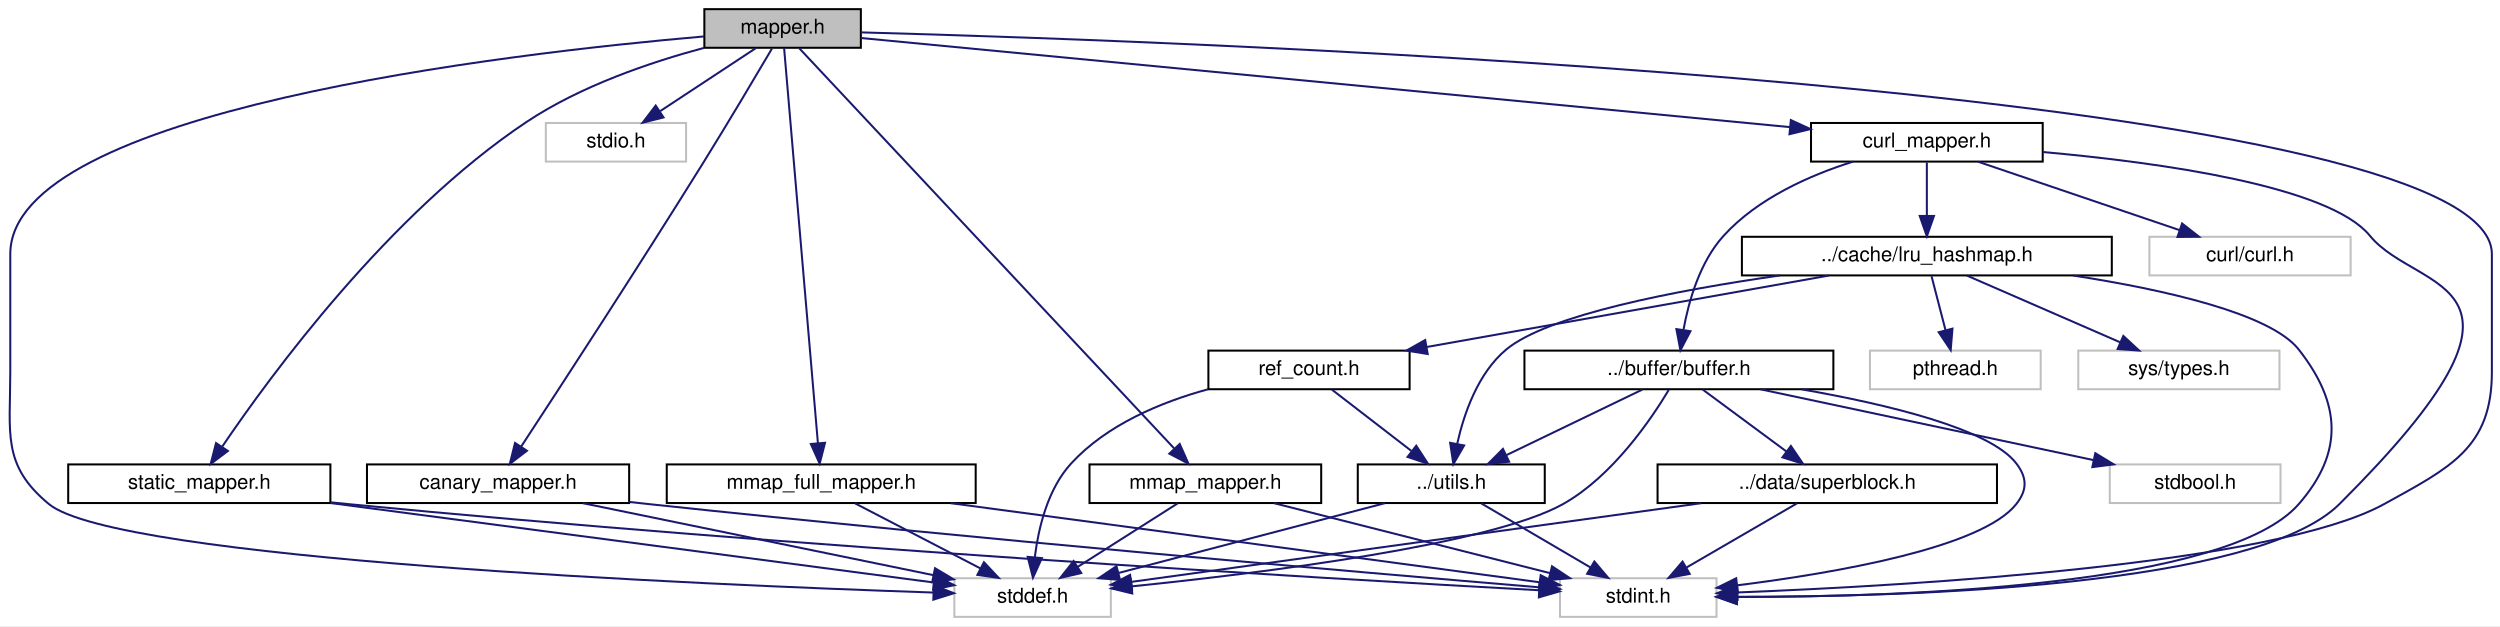
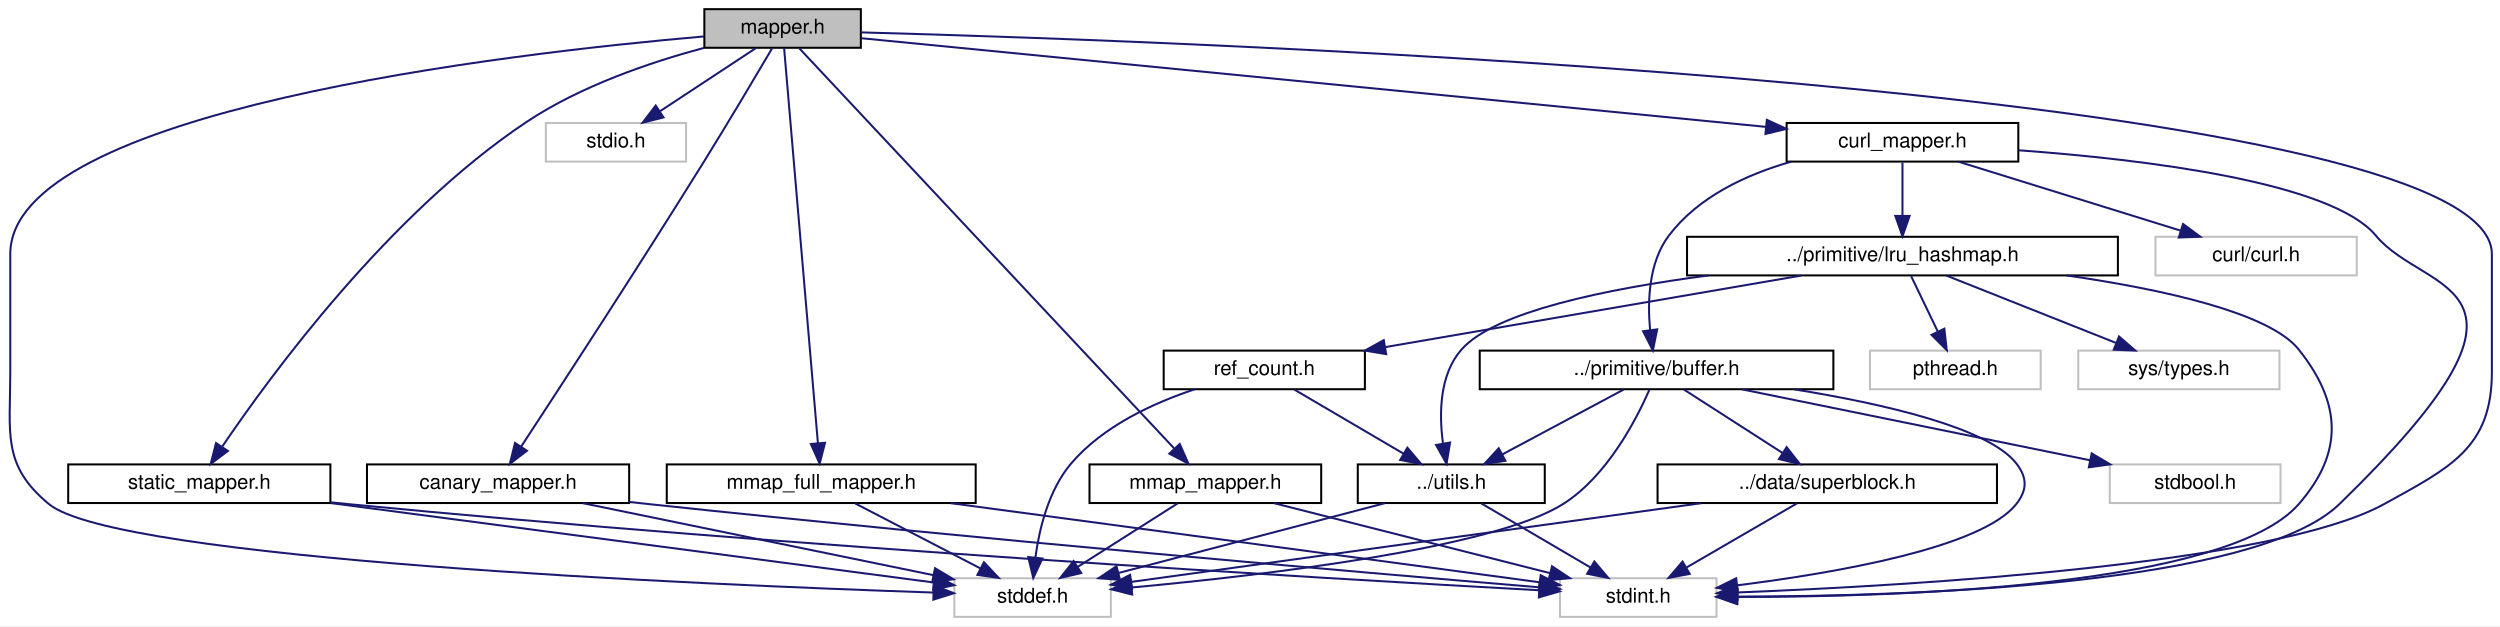
<svg xmlns="http://www.w3.org/2000/svg" xmlns:xlink="http://www.w3.org/1999/xlink" width="1230pt" height="308pt" viewBox="0.00 0.00 1230.06 308.00">
  <g id="graph0" class="graph" transform="scale(1 1) rotate(0) translate(4 304)">
    <polygon fill="white" stroke="transparent" points="-4,4 -4,-304 1226.06,-304 1226.06,4 -4,4" />
    <g id="node1" class="node">
      <g id="a_node1">
        <a xlink:title=" ">
          <polygon fill="#bfbfbf" stroke="black" points="342.56,-280.5 342.56,-299.5 419.56,-299.5 419.56,-280.5 342.56,-280.5" />
          <text text-anchor="middle" x="381.06" y="-287.5" font-family="Helvetica,sans-Serif" font-size="10.00">mapper.h</text>
        </a>
      </g>
    </g>
    <g id="node2" class="node">
      <g id="a_node2">
        <a xlink:title=" ">
          <polygon fill="white" stroke="#bfbfbf" points="465.56,-0.5 465.56,-19.5 542.56,-19.5 542.56,-0.5 465.56,-0.5" />
          <text text-anchor="middle" x="504.06" y="-7.5" font-family="Helvetica,sans-Serif" font-size="10.00">stddef.h</text>
        </a>
      </g>
    </g>
    <g id="edge1" class="edge">
      <path fill="none" stroke="midnightblue" d="M342.53,-286.09C245.92,-277.72 1.06,-249.57 1.06,-179 1.06,-179 1.06,-179 1.06,-121 1.06,-90.9 -3.17,-75.15 20.06,-56 53.16,-28.7 339.09,-16.38 455.28,-12.46" />
      <polygon fill="midnightblue" stroke="midnightblue" points="455.45,-15.96 465.33,-12.13 455.22,-8.96 455.45,-15.96" />
    </g>
    <g id="node3" class="node">
      <g id="a_node3">
        <a xlink:title=" ">
          <polygon fill="white" stroke="#bfbfbf" points="763.56,-0.5 763.56,-19.5 840.56,-19.5 840.56,-0.5 763.56,-0.5" />
          <text text-anchor="middle" x="802.06" y="-7.5" font-family="Helvetica,sans-Serif" font-size="10.00">stdint.h</text>
        </a>
      </g>
    </g>
    <g id="edge2" class="edge">
      <path fill="none" stroke="midnightblue" d="M419.65,-288.07C584.62,-283.61 1222.06,-261.05 1222.06,-179 1222.06,-179 1222.06,-179 1222.06,-121 1222.06,-83.72 1201.69,-74.01 1169.06,-56 1115.46,-26.41 937.98,-15.93 850.99,-12.51" />
      <polygon fill="midnightblue" stroke="midnightblue" points="850.97,-9.01 840.84,-12.13 850.7,-16.01 850.97,-9.01" />
    </g>
    <g id="node4" class="node">
      <g id="a_node4">
        <a xlink:title=" ">
          <polygon fill="white" stroke="#bfbfbf" points="264.56,-224.5 264.56,-243.5 333.56,-243.5 333.56,-224.5 264.56,-224.5" />
          <text text-anchor="middle" x="299.06" y="-231.5" font-family="Helvetica,sans-Serif" font-size="10.00">stdio.h</text>
        </a>
      </g>
    </g>
    <g id="edge3" class="edge">
      <path fill="none" stroke="midnightblue" d="M367.88,-280.32C355.21,-271.98 335.82,-259.21 320.85,-249.35" />
      <polygon fill="midnightblue" stroke="midnightblue" points="322.47,-246.23 312.2,-243.65 318.62,-252.08 322.47,-246.23" />
    </g>
    <g id="node5" class="node">
      <g id="a_node5">
        <a xlink:href="canary__mapper_8h.html" target="_top" xlink:title=" ">
          <polygon fill="white" stroke="black" points="176.56,-56.5 176.56,-75.5 305.56,-75.5 305.56,-56.5 176.56,-56.5" />
          <text text-anchor="middle" x="241.06" y="-63.5" font-family="Helvetica,sans-Serif" font-size="10.00">canary_mapper.h</text>
        </a>
      </g>
    </g>
    <g id="edge4" class="edge">
      <path fill="none" stroke="midnightblue" d="M375.84,-280.12C368.44,-267.55 354.42,-243.9 342.06,-224 310.24,-172.81 271.35,-113.14 252.45,-84.32" />
      <polygon fill="midnightblue" stroke="midnightblue" points="255.26,-82.23 246.85,-75.79 249.41,-86.07 255.26,-82.23" />
    </g>
    <g id="node6" class="node">
      <g id="a_node6">
        <a xlink:href="curl__mapper_8h.html" target="_top" xlink:title=" ">
-           <polygon fill="white" stroke="black" points="887.06,-224.5 887.06,-243.5 1001.06,-243.5 1001.06,-224.5 887.06,-224.5" />
-           <text text-anchor="middle" x="944.06" y="-231.5" font-family="Helvetica,sans-Serif" font-size="10.00">curl_mapper.h</text>
+           <polygon fill="white" stroke="black" points="875.06,-224.5 875.06,-243.5 989.06,-243.5 989.06,-224.5 875.06,-224.5" />
+           <text text-anchor="middle" x="932.06" y="-231.5" font-family="Helvetica,sans-Serif" font-size="10.00">curl_mapper.h</text>
        </a>
      </g>
    </g>
    <g id="edge7" class="edge">
-       <path fill="none" stroke="midnightblue" d="M419.75,-285.29C514.26,-276.22 757.77,-252.87 876.69,-241.46" />
-       <polygon fill="midnightblue" stroke="midnightblue" points="877.14,-244.93 886.76,-240.5 876.47,-237.97 877.14,-244.93" />
+       <path fill="none" stroke="midnightblue" d="M419.8,-285.2C512.54,-276.11 748.19,-253.02 864.72,-241.6" />
+       <polygon fill="midnightblue" stroke="midnightblue" points="865.32,-245.06 874.93,-240.6 864.64,-238.09 865.32,-245.06" />
    </g>
    <g id="node16" class="node">
      <g id="a_node16">
        <a xlink:href="mmap__full__mapper_8h.html" target="_top" xlink:title=" ">
          <polygon fill="white" stroke="black" points="324.06,-56.5 324.06,-75.5 476.06,-75.5 476.06,-56.5 324.06,-56.5" />
          <text text-anchor="middle" x="400.06" y="-63.5" font-family="Helvetica,sans-Serif" font-size="10.00">mmap_full_mapper.h</text>
        </a>
      </g>
    </g>
    <g id="edge28" class="edge">
      <path fill="none" stroke="midnightblue" d="M381.8,-280.3C384.6,-247.63 394.5,-131.87 398.43,-85.96" />
      <polygon fill="midnightblue" stroke="midnightblue" points="401.93,-86.15 399.29,-75.88 394.95,-85.55 401.93,-86.15" />
    </g>
    <g id="node17" class="node">
      <g id="a_node17">
        <a xlink:href="mmap__mapper_8h.html" target="_top" xlink:title=" ">
          <polygon fill="white" stroke="black" points="532.06,-56.5 532.06,-75.5 646.06,-75.5 646.06,-56.5 532.06,-56.5" />
          <text text-anchor="middle" x="589.06" y="-63.5" font-family="Helvetica,sans-Serif" font-size="10.00">mmap_mapper.h</text>
        </a>
      </g>
    </g>
    <g id="edge31" class="edge">
      <path fill="none" stroke="midnightblue" d="M389.21,-280.3C420.4,-247.01 532.44,-127.42 573.68,-83.41" />
      <polygon fill="midnightblue" stroke="midnightblue" points="576.45,-85.57 580.73,-75.88 571.34,-80.79 576.45,-85.57" />
    </g>
    <g id="node18" class="node">
      <g id="a_node18">
        <a xlink:href="static__mapper_8h.html" target="_top" xlink:title=" ">
          <polygon fill="white" stroke="black" points="29.56,-56.5 29.56,-75.5 158.56,-75.5 158.56,-56.5 29.56,-56.5" />
          <text text-anchor="middle" x="94.06" y="-63.5" font-family="Helvetica,sans-Serif" font-size="10.00">static_mapper.h</text>
        </a>
      </g>
    </g>
    <g id="edge34" class="edge">
      <path fill="none" stroke="midnightblue" d="M342.42,-280.46C316.26,-273.46 281.73,-261.78 255.06,-244 187.44,-198.94 129.15,-119.4 105.42,-84.38" />
      <polygon fill="midnightblue" stroke="midnightblue" points="108.12,-82.12 99.66,-75.75 102.3,-86.01 108.12,-82.12" />
    </g>
    <g id="edge5" class="edge">
      <path fill="none" stroke="midnightblue" d="M282.73,-56.44C329.61,-46.82 405.68,-31.2 455.29,-21.01" />
      <polygon fill="midnightblue" stroke="midnightblue" points="456.06,-24.43 465.15,-18.99 454.65,-17.57 456.06,-24.43" />
    </g>
    <g id="edge6" class="edge">
      <path fill="none" stroke="midnightblue" d="M305.62,-57.04C308.81,-56.68 311.97,-56.33 315.06,-56 475.29,-38.86 665.6,-22.4 753.33,-15.03" />
      <polygon fill="midnightblue" stroke="midnightblue" points="753.83,-18.5 763.51,-14.18 753.25,-11.53 753.83,-18.5" />
    </g>
    <g id="edge27" class="edge">
-       <path fill="none" stroke="midnightblue" d="M1001.06,-229.21C1058.71,-224.06 1142.1,-212.49 1162.06,-188 1185.72,-158.95 1259.59,-168.15 1147.06,-56 1106.39,-15.48 935.93,-10.32 850.82,-10.35" />
-       <polygon fill="midnightblue" stroke="midnightblue" points="850.63,-6.85 840.64,-10.38 850.65,-13.85 850.63,-6.85" />
+       <path fill="none" stroke="midnightblue" d="M989.3,-230.06C1050.95,-225.56 1143.19,-214.49 1165.06,-188 1189.6,-158.27 1260.83,-166.45 1147.06,-56 1105.92,-16.07 936.09,-10.61 851.04,-10.46" />
+       <polygon fill="midnightblue" stroke="midnightblue" points="850.85,-6.96 840.86,-10.47 850.86,-13.96 850.85,-6.96" />
    </g>
    <g id="node7" class="node">
      <g id="a_node7">
        <a xlink:href="buffer_8h.html" target="_top" xlink:title=" ">
-           <polygon fill="white" stroke="black" points="746.06,-112.5 746.06,-131.5 898.06,-131.5 898.06,-112.5 746.06,-112.5" />
-           <text text-anchor="middle" x="822.06" y="-119.5" font-family="Helvetica,sans-Serif" font-size="10.00">../buffer/buffer.h</text>
+           <polygon fill="white" stroke="black" points="724.06,-112.5 724.06,-131.5 898.06,-131.5 898.06,-112.5 724.06,-112.5" />
+           <text text-anchor="middle" x="811.06" y="-119.5" font-family="Helvetica,sans-Serif" font-size="10.00">../primitive/buffer.h</text>
        </a>
      </g>
    </g>
    <g id="edge8" class="edge">
-       <path fill="none" stroke="midnightblue" d="M907.8,-224.5C886.61,-217.82 860.82,-206.47 844.06,-188 832.43,-175.19 826.91,-156.01 824.32,-141.79" />
-       <polygon fill="midnightblue" stroke="midnightblue" points="827.75,-141.05 822.8,-131.68 820.82,-142.09 827.75,-141.05" />
+       <path fill="none" stroke="midnightblue" d="M877.23,-224.43C855.09,-218.1 831.43,-207.1 817.06,-188 807.16,-174.85 806.56,-155.71 807.89,-141.6" />
+       <polygon fill="midnightblue" stroke="midnightblue" points="811.38,-141.95 809.24,-131.58 804.44,-141.03 811.38,-141.95" />
    </g>
    <g id="node11" class="node">
      <g id="a_node11">
        <a xlink:href="lru__hashmap_8h.html" target="_top" xlink:title=" ">
-           <polygon fill="white" stroke="black" points="853.06,-168.5 853.06,-187.5 1035.06,-187.5 1035.06,-168.5 853.06,-168.5" />
-           <text text-anchor="middle" x="944.06" y="-175.5" font-family="Helvetica,sans-Serif" font-size="10.00">../cache/lru_hashmap.h</text>
+           <polygon fill="white" stroke="black" points="826.06,-168.5 826.06,-187.5 1038.06,-187.5 1038.06,-168.5 826.06,-168.5" />
+           <text text-anchor="middle" x="932.06" y="-175.5" font-family="Helvetica,sans-Serif" font-size="10.00">../primitive/lru_hashmap.h</text>
        </a>
      </g>
    </g>
    <g id="edge18" class="edge">
-       <path fill="none" stroke="midnightblue" d="M944.06,-224.08C944.06,-217.01 944.06,-206.86 944.06,-197.99" />
-       <polygon fill="midnightblue" stroke="midnightblue" points="947.56,-197.75 944.06,-187.75 940.56,-197.75 947.56,-197.75" />
+       <path fill="none" stroke="midnightblue" d="M932.06,-224.08C932.06,-217.01 932.06,-206.86 932.06,-197.99" />
+       <polygon fill="midnightblue" stroke="midnightblue" points="935.56,-197.75 932.06,-187.75 928.56,-197.75 935.56,-197.75" />
    </g>
    <g id="node15" class="node">
      <g id="a_node15">
        <a xlink:title=" ">
-           <polygon fill="white" stroke="#bfbfbf" points="1053.56,-168.5 1053.56,-187.5 1152.56,-187.5 1152.56,-168.5 1053.56,-168.5" />
-           <text text-anchor="middle" x="1103.06" y="-175.5" font-family="Helvetica,sans-Serif" font-size="10.00">curl/curl.h</text>
+           <polygon fill="white" stroke="#bfbfbf" points="1056.56,-168.5 1056.56,-187.5 1155.56,-187.5 1155.56,-168.5 1056.56,-168.5" />
+           <text text-anchor="middle" x="1106.06" y="-175.5" font-family="Helvetica,sans-Serif" font-size="10.00">curl/curl.h</text>
        </a>
      </g>
    </g>
    <g id="edge26" class="edge">
-       <path fill="none" stroke="midnightblue" d="M969.25,-224.44C996,-215.36 1038.46,-200.94 1068.36,-190.78" />
-       <polygon fill="midnightblue" stroke="midnightblue" points="1069.64,-194.05 1077.98,-187.52 1067.38,-187.42 1069.64,-194.05" />
+       <path fill="none" stroke="midnightblue" d="M959.63,-224.44C989.15,-215.28 1036.17,-200.69 1068.94,-190.52" />
+       <polygon fill="midnightblue" stroke="midnightblue" points="1070.1,-193.82 1078.61,-187.52 1068.03,-187.14 1070.1,-193.82" />
    </g>
    <g id="edge16" class="edge">
-       <path fill="none" stroke="midnightblue" d="M817.06,-112.14C808.46,-97.78 789.41,-69.65 765.06,-56 729.5,-36.08 618.04,-22.17 552.84,-15.5" />
-       <polygon fill="midnightblue" stroke="midnightblue" points="553.1,-12.01 542.8,-14.49 552.4,-18.97 553.1,-12.01" />
+       <path fill="none" stroke="midnightblue" d="M807.5,-112.16C801.23,-97.82 786.8,-69.72 765.06,-56 730.54,-34.22 618.41,-21.01 552.89,-14.96" />
+       <polygon fill="midnightblue" stroke="midnightblue" points="553.07,-11.46 542.79,-14.05 552.44,-18.43 553.07,-11.46" />
    </g>
    <g id="edge17" class="edge">
-       <path fill="none" stroke="midnightblue" d="M882.51,-112.43C924.45,-105.1 975.04,-93.02 988.06,-76 993.46,-68.94 993.55,-62.99 988.06,-56 971.27,-34.67 900.15,-22.24 850.89,-16.03" />
+       <path fill="none" stroke="midnightblue" d="M878.75,-112.45C922.77,-105.34 974.43,-93.52 988.06,-76 993.51,-68.98 993.55,-62.99 988.06,-56 971.27,-34.67 900.15,-22.24 850.89,-16.03" />
      <polygon fill="midnightblue" stroke="midnightblue" points="851.08,-12.53 840.74,-14.8 850.24,-19.48 851.08,-12.53" />
    </g>
    <g id="node8" class="node">
      <g id="a_node8">
        <a xlink:href="utils_8h.html" target="_top" xlink:title=" ">
          <polygon fill="white" stroke="black" points="664.06,-56.5 664.06,-75.5 756.06,-75.5 756.06,-56.5 664.06,-56.5" />
          <text text-anchor="middle" x="710.06" y="-63.5" font-family="Helvetica,sans-Serif" font-size="10.00">../utils.h</text>
        </a>
      </g>
    </g>
    <g id="edge9" class="edge">
-       <path fill="none" stroke="midnightblue" d="M804.06,-112.32C786.02,-103.62 758.01,-90.12 737.25,-80.11" />
-       <polygon fill="midnightblue" stroke="midnightblue" points="738.53,-76.84 728.01,-75.65 735.49,-83.15 738.53,-76.84" />
+       <path fill="none" stroke="midnightblue" d="M794.83,-112.32C778.7,-103.7 753.76,-90.36 735.09,-80.39" />
+       <polygon fill="midnightblue" stroke="midnightblue" points="736.71,-77.28 726.24,-75.65 733.41,-83.46 736.71,-77.28" />
    </g>
    <g id="node9" class="node">
      <g id="a_node9">
        <a xlink:href="superblock_8h.html" target="_top" xlink:title=" ">
          <polygon fill="white" stroke="black" points="811.56,-56.5 811.56,-75.5 978.56,-75.5 978.56,-56.5 811.56,-56.5" />
          <text text-anchor="middle" x="895.06" y="-63.5" font-family="Helvetica,sans-Serif" font-size="10.00">../data/superblock.h</text>
        </a>
      </g>
    </g>
    <g id="edge12" class="edge">
-       <path fill="none" stroke="midnightblue" d="M833.78,-112.32C844.89,-104.11 861.8,-91.6 875.04,-81.81" />
-       <polygon fill="midnightblue" stroke="midnightblue" points="877.16,-84.59 883.11,-75.83 872.99,-78.97 877.16,-84.59" />
+       <path fill="none" stroke="midnightblue" d="M824.55,-112.32C837.65,-103.9 857.77,-90.97 873.16,-81.07" />
+       <polygon fill="midnightblue" stroke="midnightblue" points="875.07,-84.01 881.59,-75.65 871.29,-78.12 875.07,-84.01" />
    </g>
    <g id="node10" class="node">
      <g id="a_node10">
        <a xlink:title=" ">
          <polygon fill="white" stroke="#bfbfbf" points="1034.06,-56.5 1034.06,-75.5 1118.06,-75.5 1118.06,-56.5 1034.06,-56.5" />
          <text text-anchor="middle" x="1076.06" y="-63.5" font-family="Helvetica,sans-Serif" font-size="10.00">stdbool.h</text>
        </a>
      </g>
    </g>
    <g id="edge15" class="edge">
-       <path fill="none" stroke="midnightblue" d="M862.3,-112.44C906.7,-103 978.21,-87.8 1026.14,-77.61" />
-       <polygon fill="midnightblue" stroke="midnightblue" points="1026.94,-81.02 1036,-75.52 1025.49,-74.17 1026.94,-81.02" />
+       <path fill="none" stroke="midnightblue" d="M853.05,-112.44C899.47,-102.98 974.28,-87.74 1024.3,-77.55" />
+       <polygon fill="midnightblue" stroke="midnightblue" points="1025.16,-80.94 1034.26,-75.52 1023.76,-74.08 1025.16,-80.94" />
    </g>
    <g id="edge10" class="edge">
      <path fill="none" stroke="midnightblue" d="M677.41,-56.44C642.01,-47.16 585.35,-32.31 546.5,-22.13" />
      <polygon fill="midnightblue" stroke="midnightblue" points="547.1,-18.67 536.54,-19.52 545.33,-25.44 547.1,-18.67" />
    </g>
    <g id="edge11" class="edge">
      <path fill="none" stroke="midnightblue" d="M724.84,-56.32C739.32,-47.82 761.63,-34.73 778.55,-24.8" />
      <polygon fill="midnightblue" stroke="midnightblue" points="780.46,-27.74 787.31,-19.65 776.91,-21.7 780.46,-27.74" />
    </g>
    <g id="edge13" class="edge">
      <path fill="none" stroke="midnightblue" d="M833.1,-56.44C755.31,-45.7 623.5,-27.5 552.61,-17.71" />
      <polygon fill="midnightblue" stroke="midnightblue" points="552.99,-14.23 542.61,-16.32 552.04,-21.16 552.99,-14.23" />
    </g>
    <g id="edge14" class="edge">
      <path fill="none" stroke="midnightblue" d="M880.11,-56.32C865.47,-47.82 842.92,-34.73 825.82,-24.8" />
      <polygon fill="midnightblue" stroke="midnightblue" points="827.37,-21.65 816.96,-19.65 823.85,-27.7 827.37,-21.65" />
    </g>
    <g id="edge24" class="edge">
-       <path fill="none" stroke="midnightblue" d="M1015.98,-168.46C1061.04,-161.46 1113.13,-149.77 1127.06,-132 1147.89,-105.42 1149.24,-81.47 1127.06,-56 1091.8,-15.53 932.35,-10.26 850.65,-10.29" />
+       <path fill="none" stroke="midnightblue" d="M1012.83,-168.49C1059.82,-161.69 1112.56,-150.22 1127.06,-132 1148.08,-105.57 1149.24,-81.47 1127.06,-56 1091.8,-15.53 932.35,-10.26 850.65,-10.29" />
      <polygon fill="midnightblue" stroke="midnightblue" points="850.6,-6.79 840.61,-10.32 850.62,-13.79 850.6,-6.79" />
    </g>
    <g id="edge19" class="edge">
-       <path fill="none" stroke="midnightblue" d="M871.8,-168.48C820.56,-161.13 757.42,-149 737.06,-132 723.15,-120.39 716.3,-100.44 712.99,-85.69" />
-       <polygon fill="midnightblue" stroke="midnightblue" points="716.39,-84.83 711.09,-75.66 709.51,-86.13 716.39,-84.83" />
+       <path fill="none" stroke="midnightblue" d="M836.64,-168.48C786.21,-161.87 731.42,-150.6 715.06,-132 704.2,-119.66 704.05,-100.41 705.95,-86.06" />
+       <polygon fill="midnightblue" stroke="midnightblue" points="709.47,-86.28 707.75,-75.82 702.57,-85.06 709.47,-86.28" />
    </g>
    <g id="node12" class="node">
      <g id="a_node12">
        <a xlink:href="ref__count_8h.html" target="_top" xlink:title=" ">
-           <polygon fill="white" stroke="black" points="590.56,-112.5 590.56,-131.5 689.56,-131.5 689.56,-112.5 590.56,-112.5" />
-           <text text-anchor="middle" x="640.06" y="-119.5" font-family="Helvetica,sans-Serif" font-size="10.00">ref_count.h</text>
+           <polygon fill="white" stroke="black" points="568.56,-112.5 568.56,-131.5 667.56,-131.5 667.56,-112.5 568.56,-112.5" />
+           <text text-anchor="middle" x="618.06" y="-119.5" font-family="Helvetica,sans-Serif" font-size="10.00">ref_count.h</text>
        </a>
      </g>
    </g>
    <g id="edge20" class="edge">
-       <path fill="none" stroke="midnightblue" d="M895.89,-168.44C842.19,-158.9 755.37,-143.48 698,-133.29" />
-       <polygon fill="midnightblue" stroke="midnightblue" points="698.46,-129.82 688,-131.52 697.23,-136.71 698.46,-129.82" />
+       <path fill="none" stroke="midnightblue" d="M882.3,-168.44C826.72,-158.89 736.79,-143.42 677.54,-133.23" />
+       <polygon fill="midnightblue" stroke="midnightblue" points="678.03,-129.76 667.58,-131.52 676.84,-136.66 678.03,-129.76" />
    </g>
    <g id="node13" class="node">
      <g id="a_node13">
        <a xlink:title=" ">
          <polygon fill="white" stroke="#bfbfbf" points="916.06,-112.5 916.06,-131.5 1000.06,-131.5 1000.06,-112.5 916.06,-112.5" />
          <text text-anchor="middle" x="958.06" y="-119.5" font-family="Helvetica,sans-Serif" font-size="10.00">pthread.h</text>
        </a>
      </g>
    </g>
    <g id="edge23" class="edge">
-       <path fill="none" stroke="midnightblue" d="M946.37,-168.08C948.22,-160.93 950.89,-150.64 953.21,-141.69" />
-       <polygon fill="midnightblue" stroke="midnightblue" points="956.66,-142.31 955.79,-131.75 949.89,-140.55 956.66,-142.31" />
+       <path fill="none" stroke="midnightblue" d="M936.35,-168.08C939.91,-160.69 945.08,-149.95 949.48,-140.81" />
+       <polygon fill="midnightblue" stroke="midnightblue" points="952.66,-142.28 953.84,-131.75 946.35,-139.24 952.66,-142.28" />
    </g>
    <g id="node14" class="node">
      <g id="a_node14">
        <a xlink:title=" ">
          <polygon fill="white" stroke="#bfbfbf" points="1018.56,-112.5 1018.56,-131.5 1117.56,-131.5 1117.56,-112.5 1018.56,-112.5" />
          <text text-anchor="middle" x="1068.06" y="-119.5" font-family="Helvetica,sans-Serif" font-size="10.00">sys/types.h</text>
        </a>
      </g>
    </g>
    <g id="edge25" class="edge">
-       <path fill="none" stroke="midnightblue" d="M963.7,-168.44C984.02,-159.6 1015.96,-145.69 1039.15,-135.59" />
-       <polygon fill="midnightblue" stroke="midnightblue" points="1040.73,-138.72 1048.5,-131.52 1037.93,-132.3 1040.73,-138.72" />
+       <path fill="none" stroke="midnightblue" d="M953.6,-168.44C976.09,-159.52 1011.54,-145.44 1037.04,-135.32" />
+       <polygon fill="midnightblue" stroke="midnightblue" points="1038.6,-138.46 1046.61,-131.52 1036.02,-131.95 1038.6,-138.46" />
    </g>
    <g id="edge22" class="edge">
-       <path fill="none" stroke="midnightblue" d="M590.46,-112.5C567.11,-106.12 540.59,-95.05 523.06,-76 511.5,-63.44 506.94,-44.22 505.16,-29.93" />
-       <polygon fill="midnightblue" stroke="midnightblue" points="508.62,-29.4 504.24,-19.76 501.65,-30.03 508.62,-29.4" />
+       <path fill="none" stroke="midnightblue" d="M583.79,-112.45C563.46,-105.72 538.69,-94.33 523.06,-76 511.98,-63.02 507.35,-43.85 505.43,-29.69" />
+       <polygon fill="midnightblue" stroke="midnightblue" points="508.89,-29.22 504.39,-19.63 501.93,-29.93 508.89,-29.22" />
    </g>
    <g id="edge21" class="edge">
-       <path fill="none" stroke="midnightblue" d="M651.3,-112.32C661.85,-104.18 677.86,-91.84 690.5,-82.09" />
-       <polygon fill="midnightblue" stroke="midnightblue" points="692.82,-84.71 698.6,-75.83 688.55,-79.17 692.82,-84.71" />
+       <path fill="none" stroke="midnightblue" d="M632.84,-112.32C647.32,-103.82 669.63,-90.73 686.55,-80.8" />
+       <polygon fill="midnightblue" stroke="midnightblue" points="688.46,-83.74 695.31,-75.65 684.91,-77.7 688.46,-83.74" />
    </g>
    <g id="edge29" class="edge">
      <path fill="none" stroke="midnightblue" d="M416.76,-56.32C433.37,-47.7 459.06,-34.36 478.28,-24.39" />
      <polygon fill="midnightblue" stroke="midnightblue" points="480.13,-27.37 487.39,-19.65 476.9,-21.16 480.13,-27.37" />
    </g>
    <g id="edge30" class="edge">
      <path fill="none" stroke="midnightblue" d="M463.75,-56.44C544.15,-45.64 680.68,-27.3 753.28,-17.55" />
      <polygon fill="midnightblue" stroke="midnightblue" points="754.07,-20.98 763.51,-16.18 753.14,-14.04 754.07,-20.98" />
    </g>
    <g id="edge32" class="edge">
      <path fill="none" stroke="midnightblue" d="M575.4,-56.32C562.14,-47.9 541.79,-34.97 526.21,-25.07" />
      <polygon fill="midnightblue" stroke="midnightblue" points="528,-22.06 517.68,-19.65 524.24,-27.97 528,-22.06" />
    </g>
    <g id="edge33" class="edge">
      <path fill="none" stroke="midnightblue" d="M622.81,-56.44C659.57,-47.12 718.5,-32.18 758.68,-22" />
      <polygon fill="midnightblue" stroke="midnightblue" points="759.63,-25.37 768.46,-19.52 757.91,-18.58 759.63,-25.37" />
    </g>
    <g id="edge35" class="edge">
      <path fill="none" stroke="midnightblue" d="M158.57,-56.5C240.95,-45.65 381.66,-27.12 455.52,-17.39" />
      <polygon fill="midnightblue" stroke="midnightblue" points="456.03,-20.86 465.48,-16.08 455.11,-13.92 456.03,-20.86" />
    </g>
    <g id="edge36" class="edge">
      <path fill="none" stroke="midnightblue" d="M158.91,-56.83C161.66,-56.54 164.39,-56.26 167.06,-56 385.29,-34.83 646.65,-19.45 753.22,-13.59" />
      <polygon fill="midnightblue" stroke="midnightblue" points="753.55,-17.08 763.34,-13.04 753.16,-10.09 753.55,-17.08" />
    </g>
  </g>
</svg>
